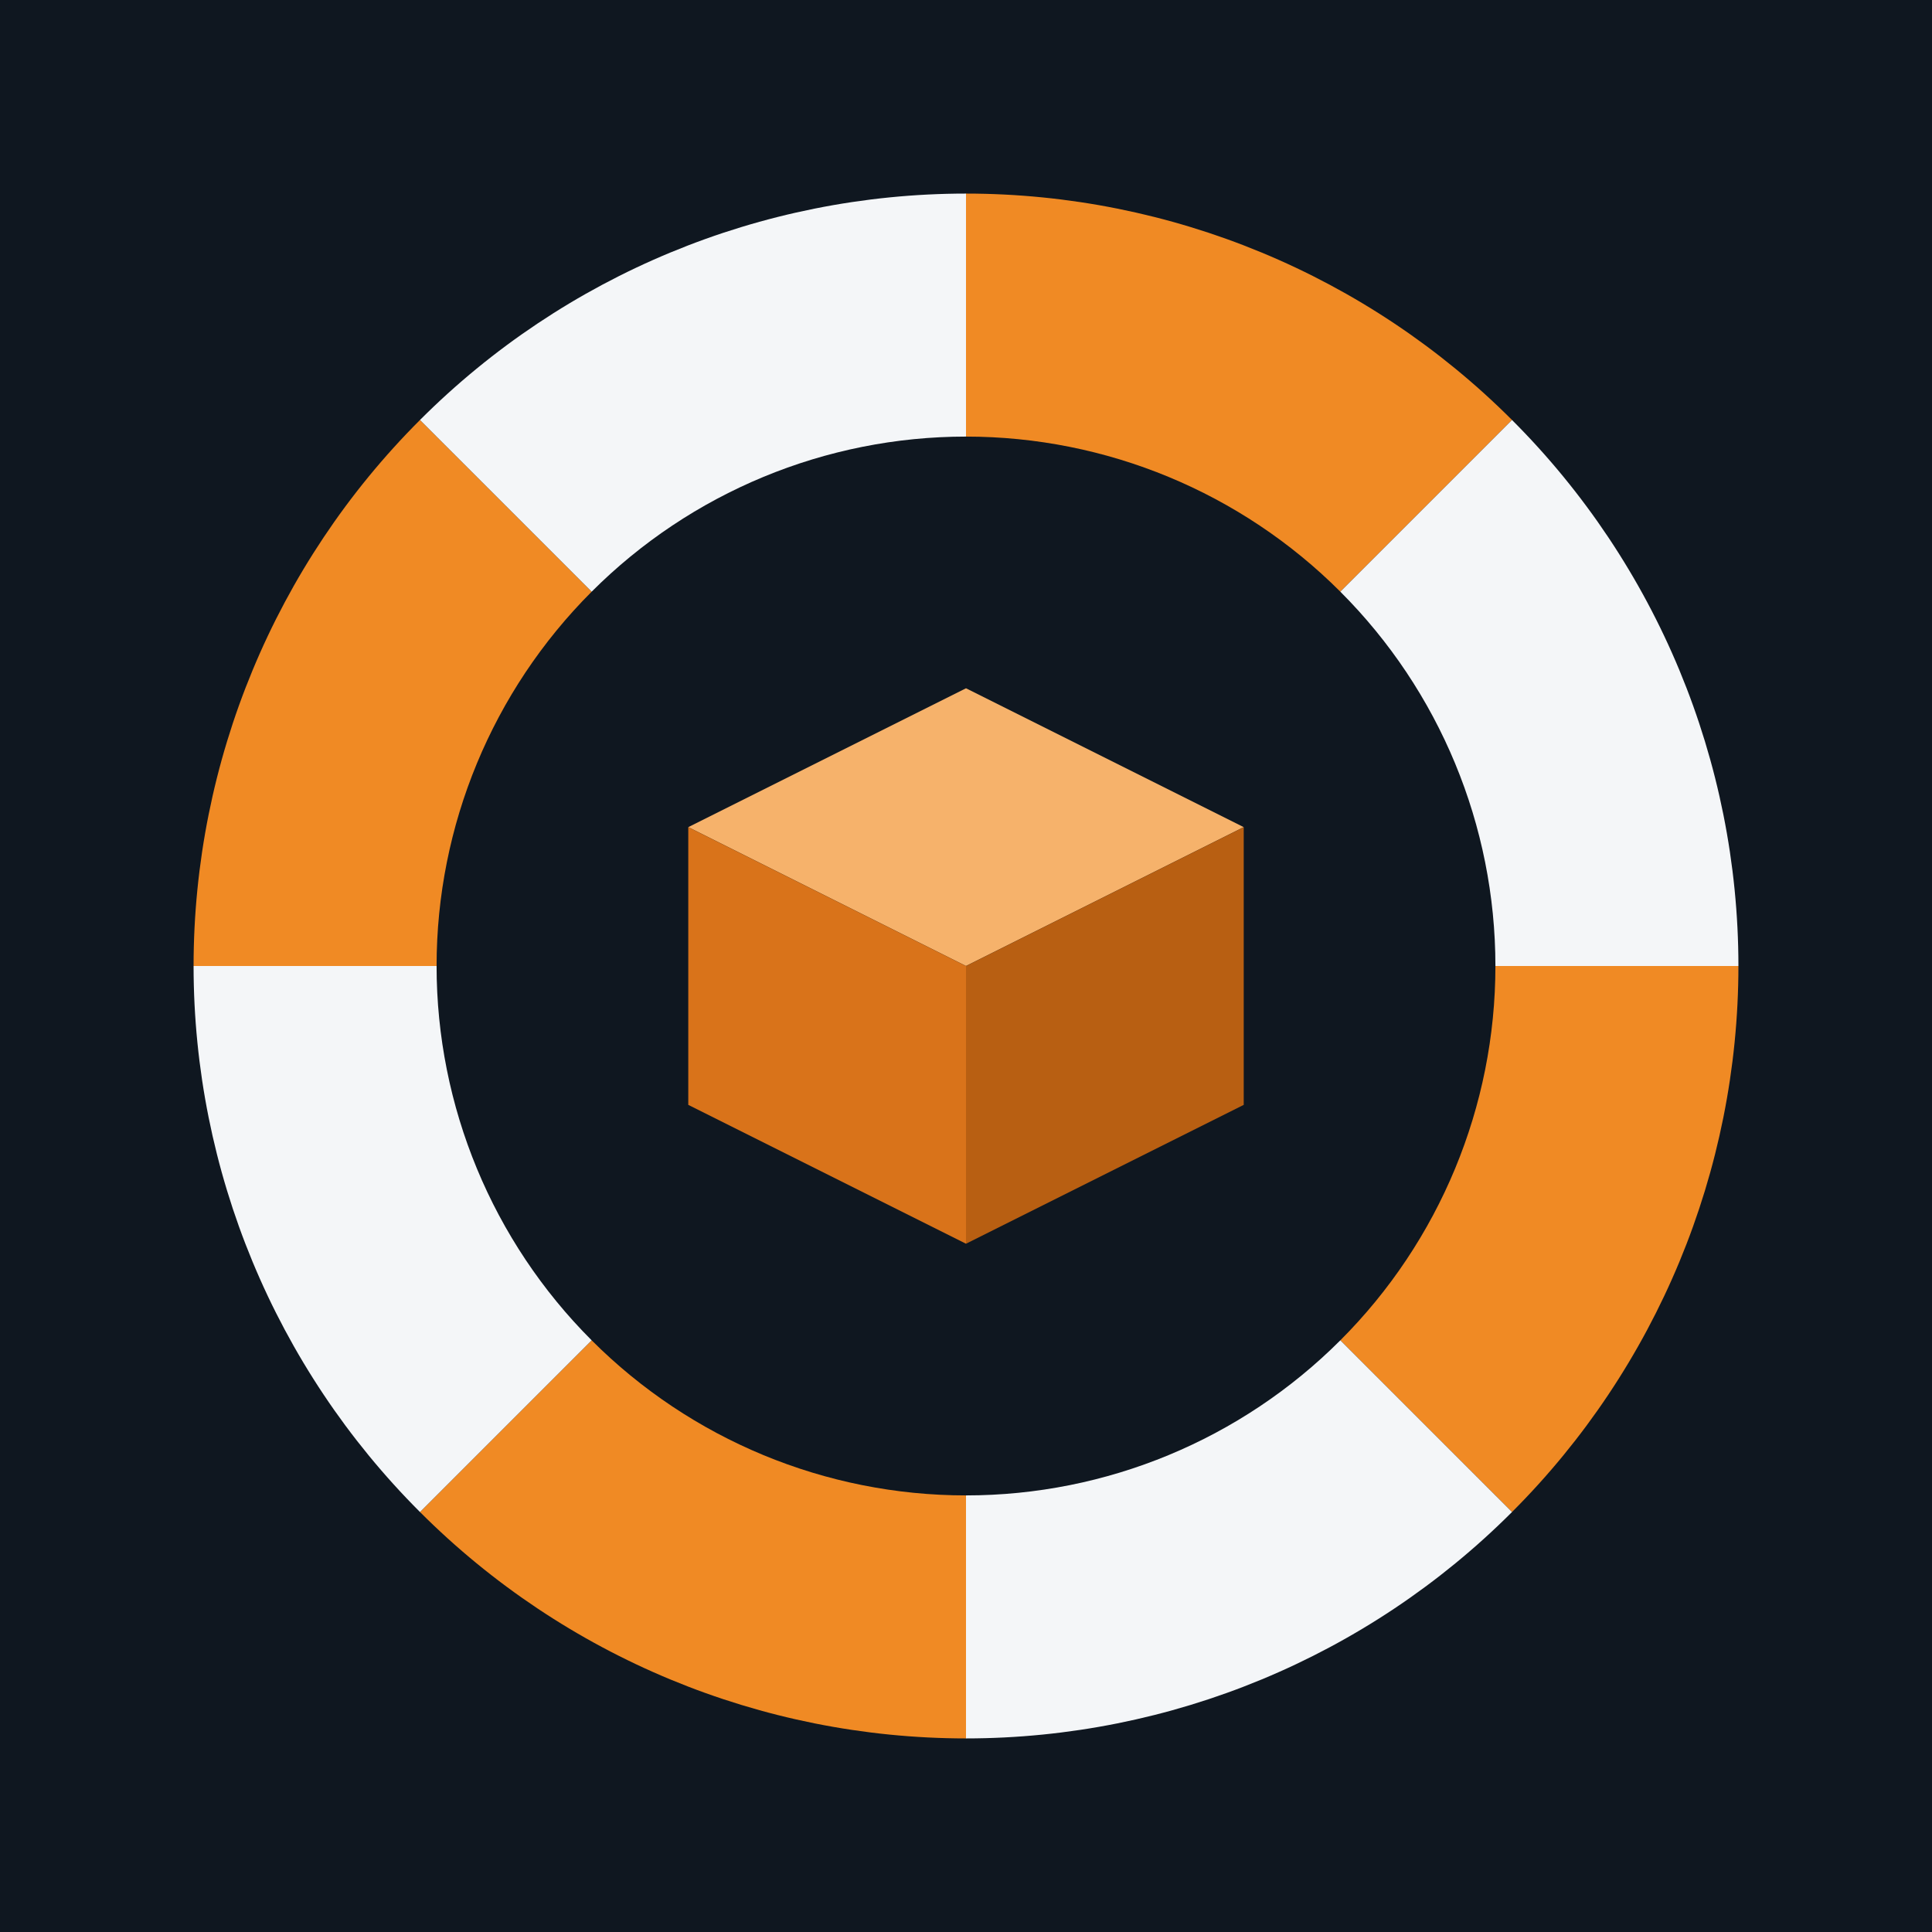
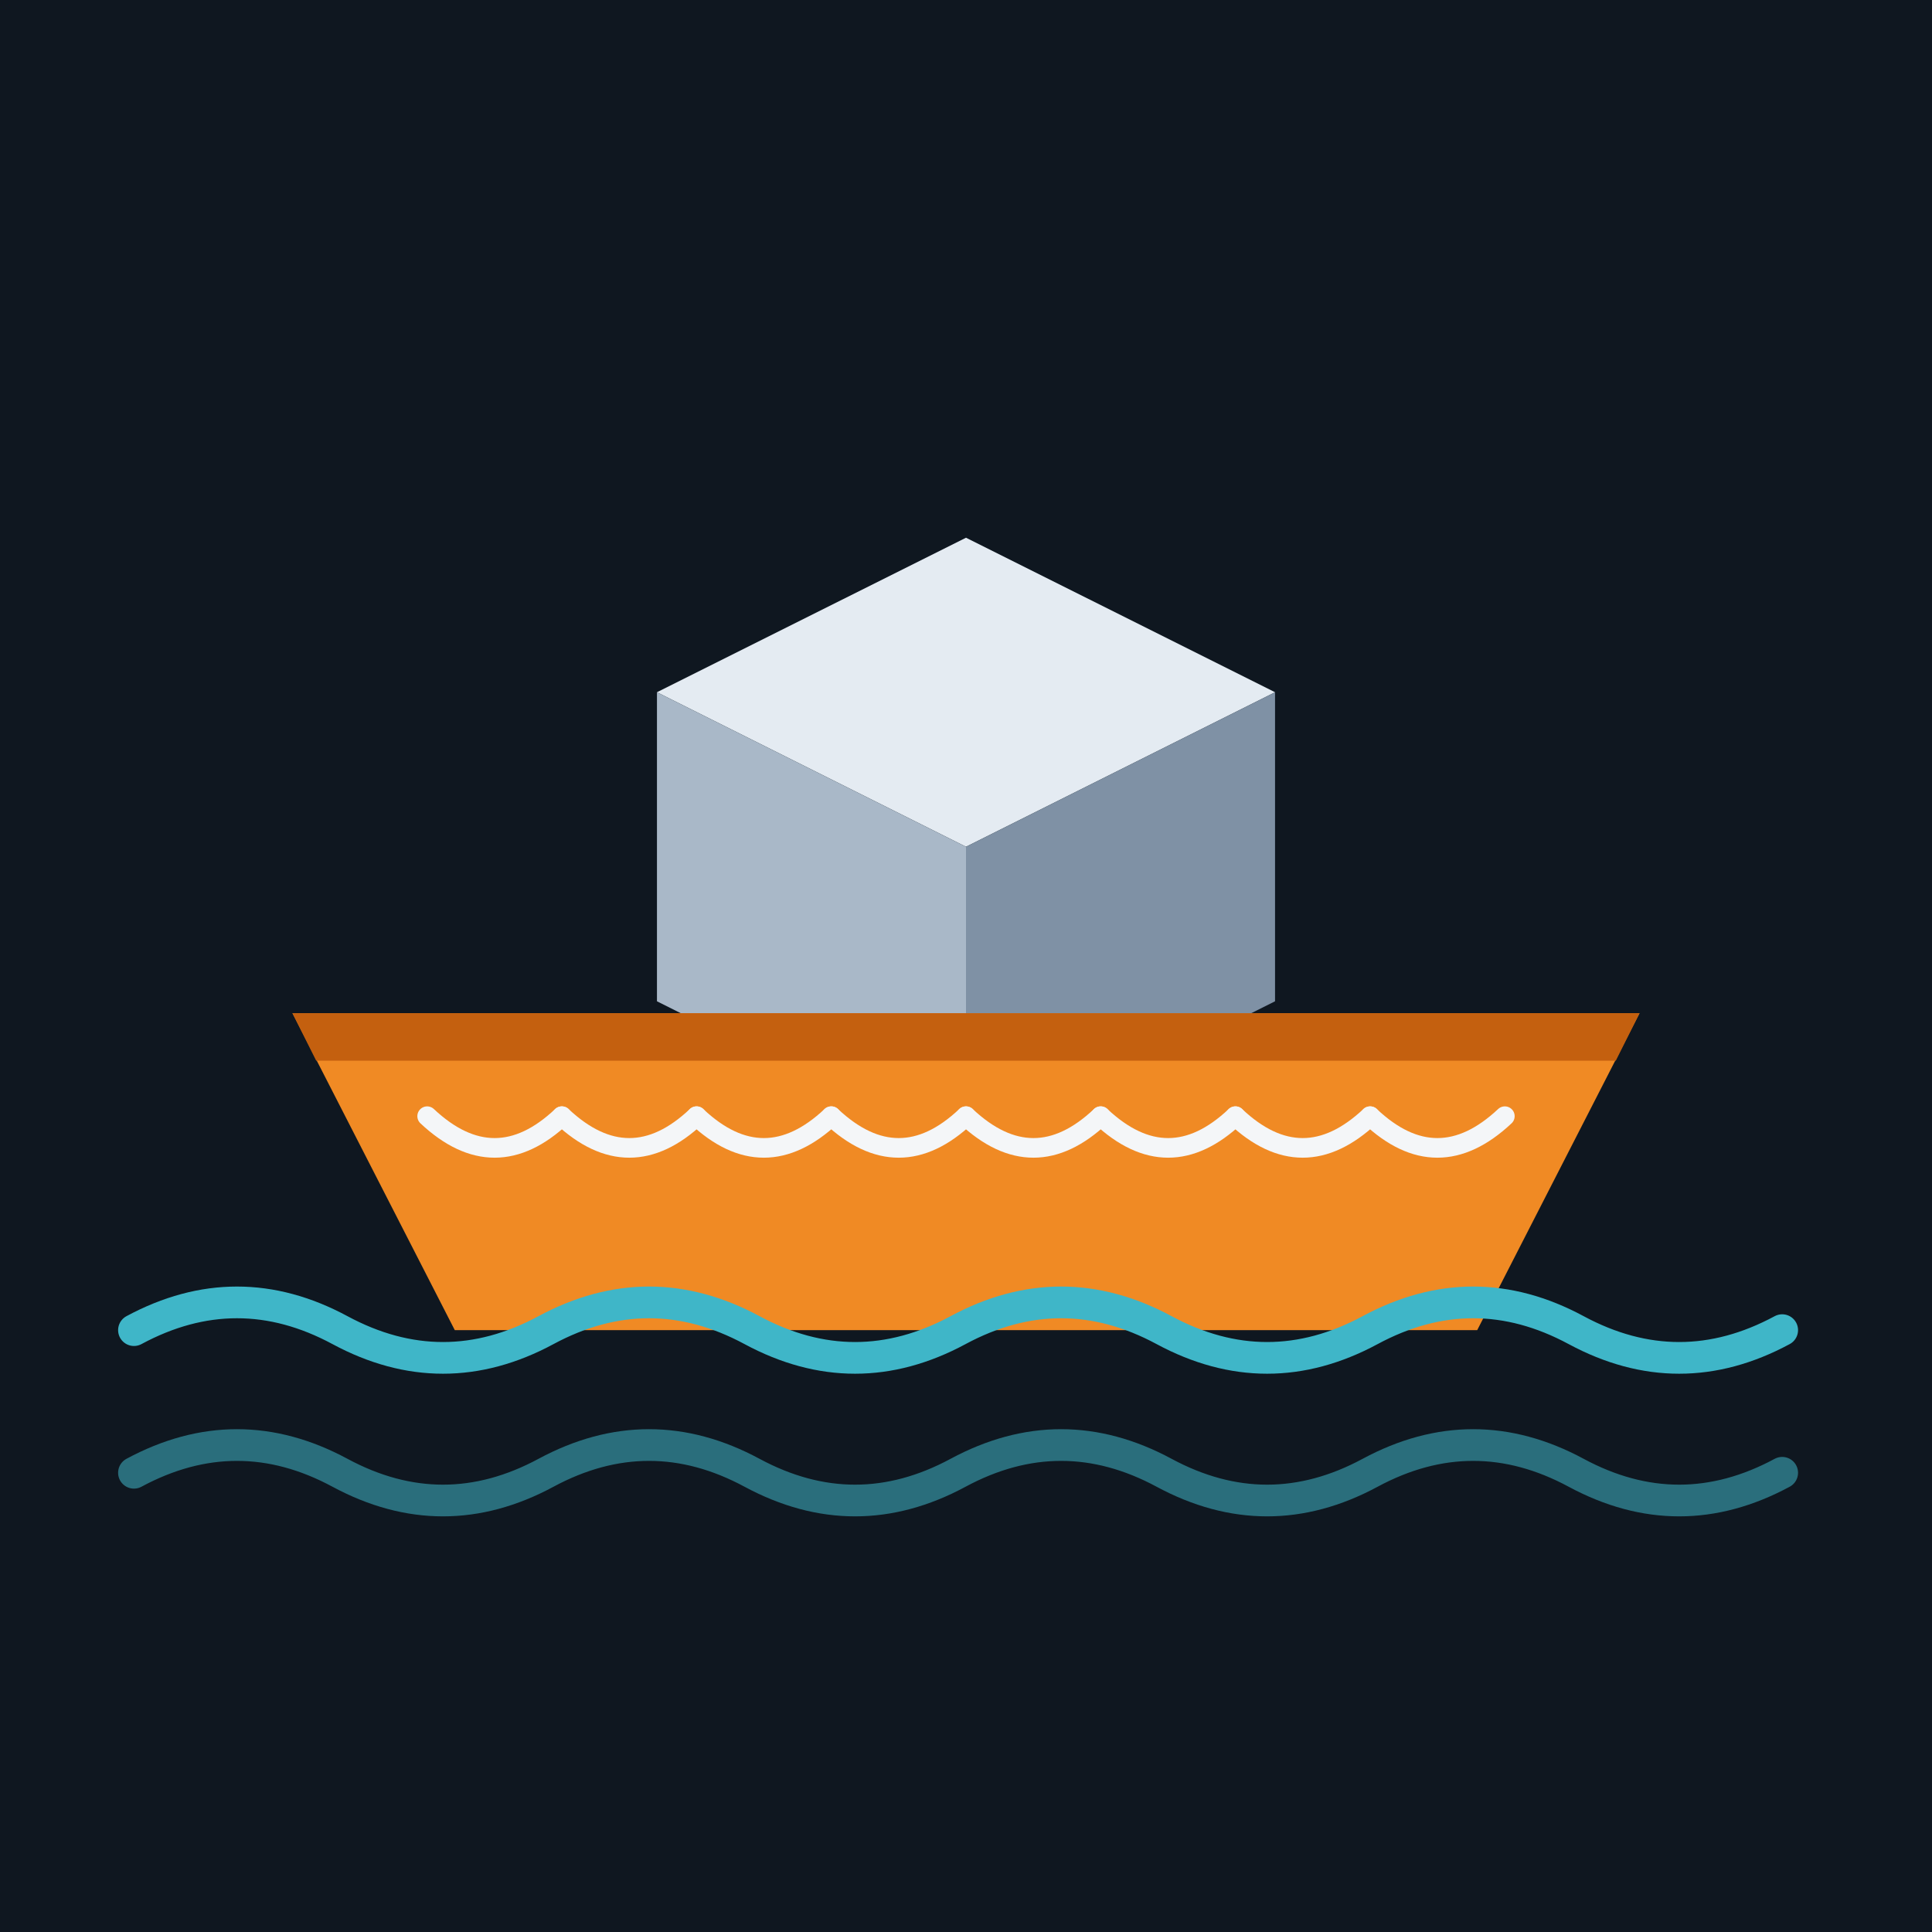
<svg xmlns="http://www.w3.org/2000/svg" width="512" height="512" viewBox="0 0 512 512">
  <rect width="512" height="512" fill="#0f1720" />
-   <path d="M256.0,51.3 A204.7,204.7 0 0 1 400.7,111.3 L355.2,156.8 A140.3,140.3 0 0 0 256.0,115.7 Z" fill="#f08a24" />
-   <path d="M400.7,111.3 A204.7,204.7 0 0 1 460.7,256.0 L396.3,256.0 A140.3,140.3 0 0 0 355.2,156.8 Z" fill="#f4f6f8" />
-   <path d="M460.7,256.0 A204.7,204.7 0 0 1 400.7,400.7 L355.2,355.2 A140.3,140.3 0 0 0 396.3,256.0 Z" fill="#f08a24" />
-   <path d="M400.7,400.7 A204.7,204.7 0 0 1 256.0,460.7 L256.0,396.3 A140.3,140.3 0 0 0 355.2,355.2 Z" fill="#f4f6f8" />
-   <path d="M256.0,460.7 A204.7,204.7 0 0 1 111.3,400.7 L156.8,355.2 A140.3,140.3 0 0 0 256.0,396.3 Z" fill="#f08a24" />
-   <path d="M111.3,400.7 A204.7,204.7 0 0 1 51.3,256.0 L115.7,256.0 A140.3,140.3 0 0 0 156.8,355.2 Z" fill="#f4f6f8" />
-   <path d="M51.3,256.0 A204.7,204.7 0 0 1 111.3,111.3 L156.8,156.8 A140.3,140.3 0 0 0 115.7,256.0 Z" fill="#f08a24" />
-   <path d="M111.3,111.3 A204.7,204.7 0 0 1 256.0,51.3 L256.0,115.7 A140.3,140.3 0 0 0 156.8,156.8 Z" fill="#f4f6f8" />
-   <path d="M256,182.4 l73.6,36.8 l-73.6,36.8 l-73.6,-36.8 z" fill="#f6b26b" />
-   <path d="M182.4,219.2 l73.6,36.8 v73.6 l-73.6,-36.8 z" fill="#d9731a" />
-   <path d="M329.6,219.2 l-73.6,36.8 v73.6 l73.6,-36.8 z" fill="#b85f12" />
+   <path d="M256,142.5 l81.9,40.95 l-81.9,40.95 l-81.9,-40.95 z" fill="#e4ebf2" />
+   <path d="M174.1,183.45 l81.9,40.95 v81.9 l-81.9,-40.95 z" fill="#a9b8c8" />
+   <path d="M337.9,183.45 l-81.9,40.95 v81.9 l81.9,-40.95 z" fill="#7f91a5" />
+   <clipPath id="above-water">
+     <rect x="4.0" y="-120.0" width="504.0" height="472.5" />
+   </clipPath>
+   <g clip-path="url(#above-water)">
+     <path d="M77.5,268.5 L434.5,268.5 L390.4,354.6 Q256.0,381.9 121.6,354.6 Z" fill="#f08a24" />
+     <path d="M77.5,268.5 L434.5,268.5 L428.2,281.1 L83.8,281.1 Z" fill="#c4600f" />
+     <path d="M113.2,295.8 Q131.1,312.6 148.9,295.8" fill="none" stroke="#f4f6f8" stroke-width="5.2" stroke-linecap="round" />
+     <path d="M148.9,295.8 Q166.8,312.6 184.6,295.8" fill="none" stroke="#f4f6f8" stroke-width="5.2" stroke-linecap="round" />
+     <path d="M184.6,295.8 Q202.4,312.6 220.3,295.8" fill="none" stroke="#f4f6f8" stroke-width="5.2" stroke-linecap="round" />
+     <path d="M220.3,295.8 Q238.2,312.6 256.0,295.8" fill="none" stroke="#f4f6f8" stroke-width="5.2" stroke-linecap="round" />
+     <path d="M256.0,295.8 Q273.9,312.6 291.7,295.8" fill="none" stroke="#f4f6f8" stroke-width="5.2" stroke-linecap="round" />
+     <path d="M291.7,295.8 Q309.6,312.6 327.4,295.8" fill="none" stroke="#f4f6f8" stroke-width="5.2" stroke-linecap="round" />
+     <path d="M327.4,295.8 Q345.2,312.6 363.1,295.8" fill="none" stroke="#f4f6f8" stroke-width="5.2" stroke-linecap="round" />
+     <path d="M363.1,295.8 Q380.9,312.6 398.8,295.8" fill="none" stroke="#f4f6f8" stroke-width="5.2" stroke-linecap="round" />
+   </g>
+   <path d="M35.5,352.5 q27.3,-14.7 54.6,0 t54.6,0 t54.6,0 t54.6,0 t54.6,0 t54.6,0 t54.6,0 t54.6,0" fill="none" stroke="#3fb6c8" stroke-width="8.4" stroke-linecap="round" opacity="1" />
+   <path d="M35.5,390.3 q27.3,-14.7 54.6,0 t54.6,0 t54.6,0 t54.6,0 t54.6,0 t54.6,0 t54.6,0 t54.6,0" fill="none" stroke="#3fb6c8" stroke-width="8.4" stroke-linecap="round" opacity="0.55" />
</svg>
